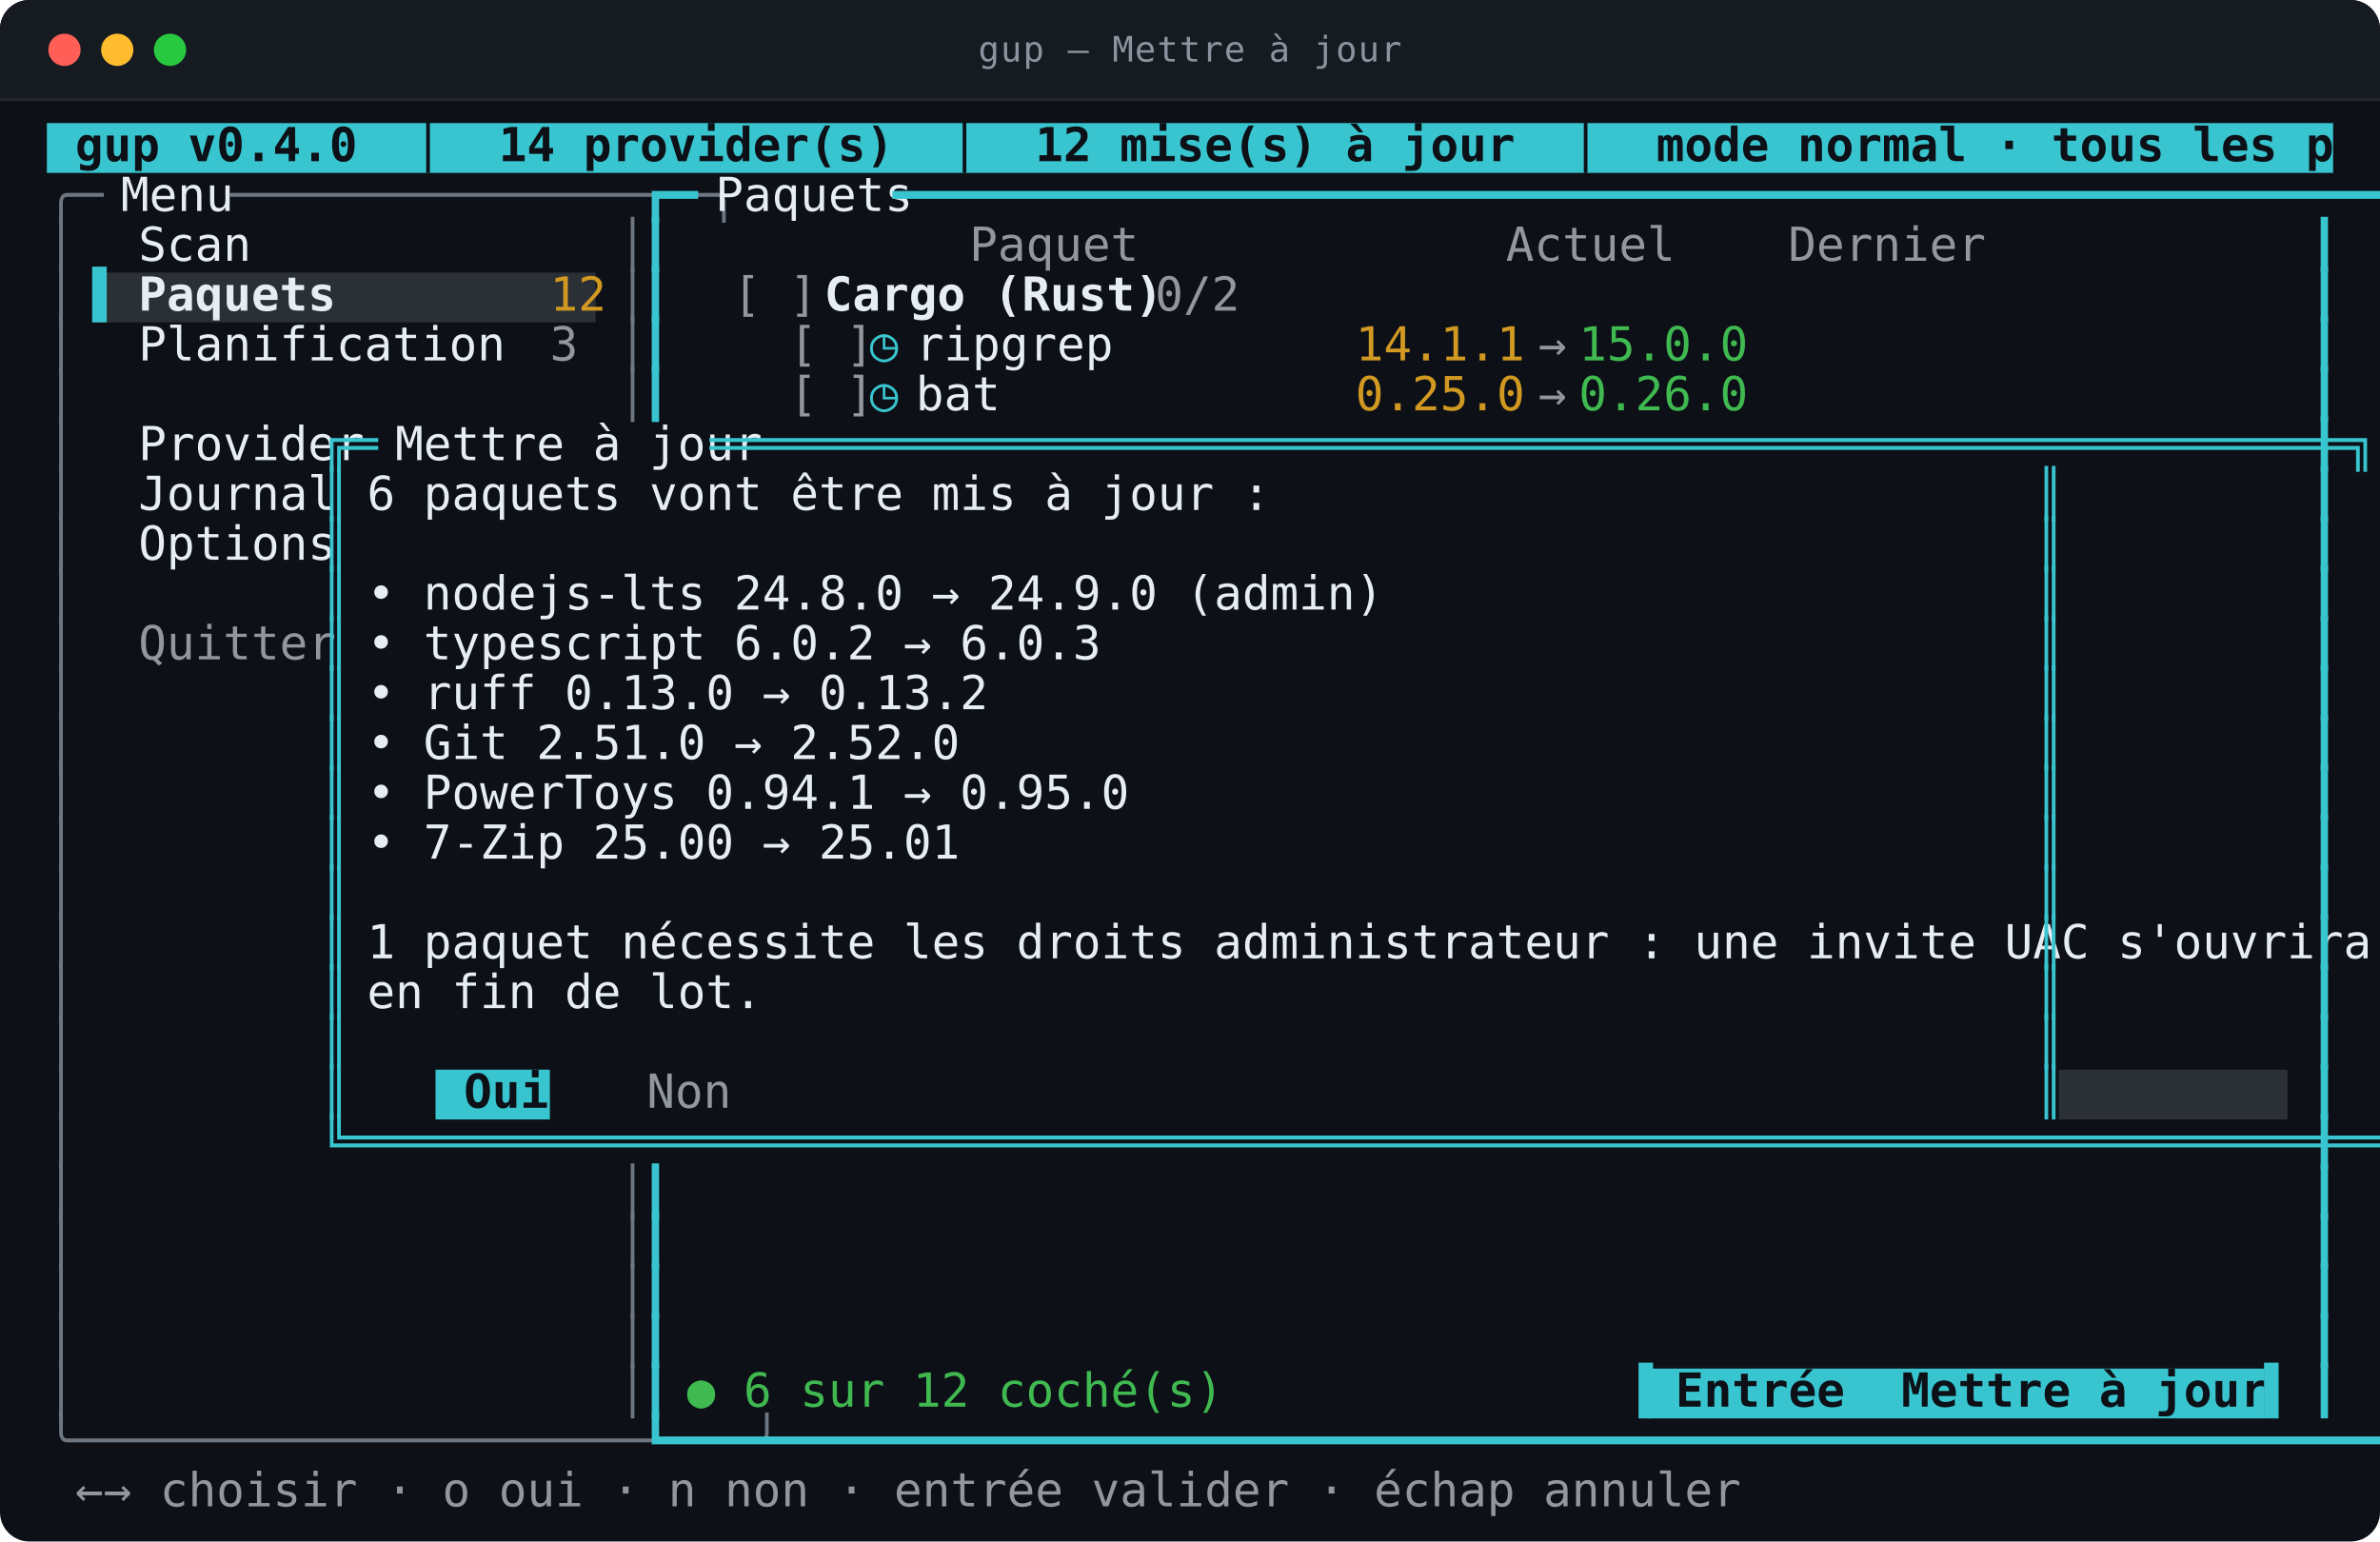
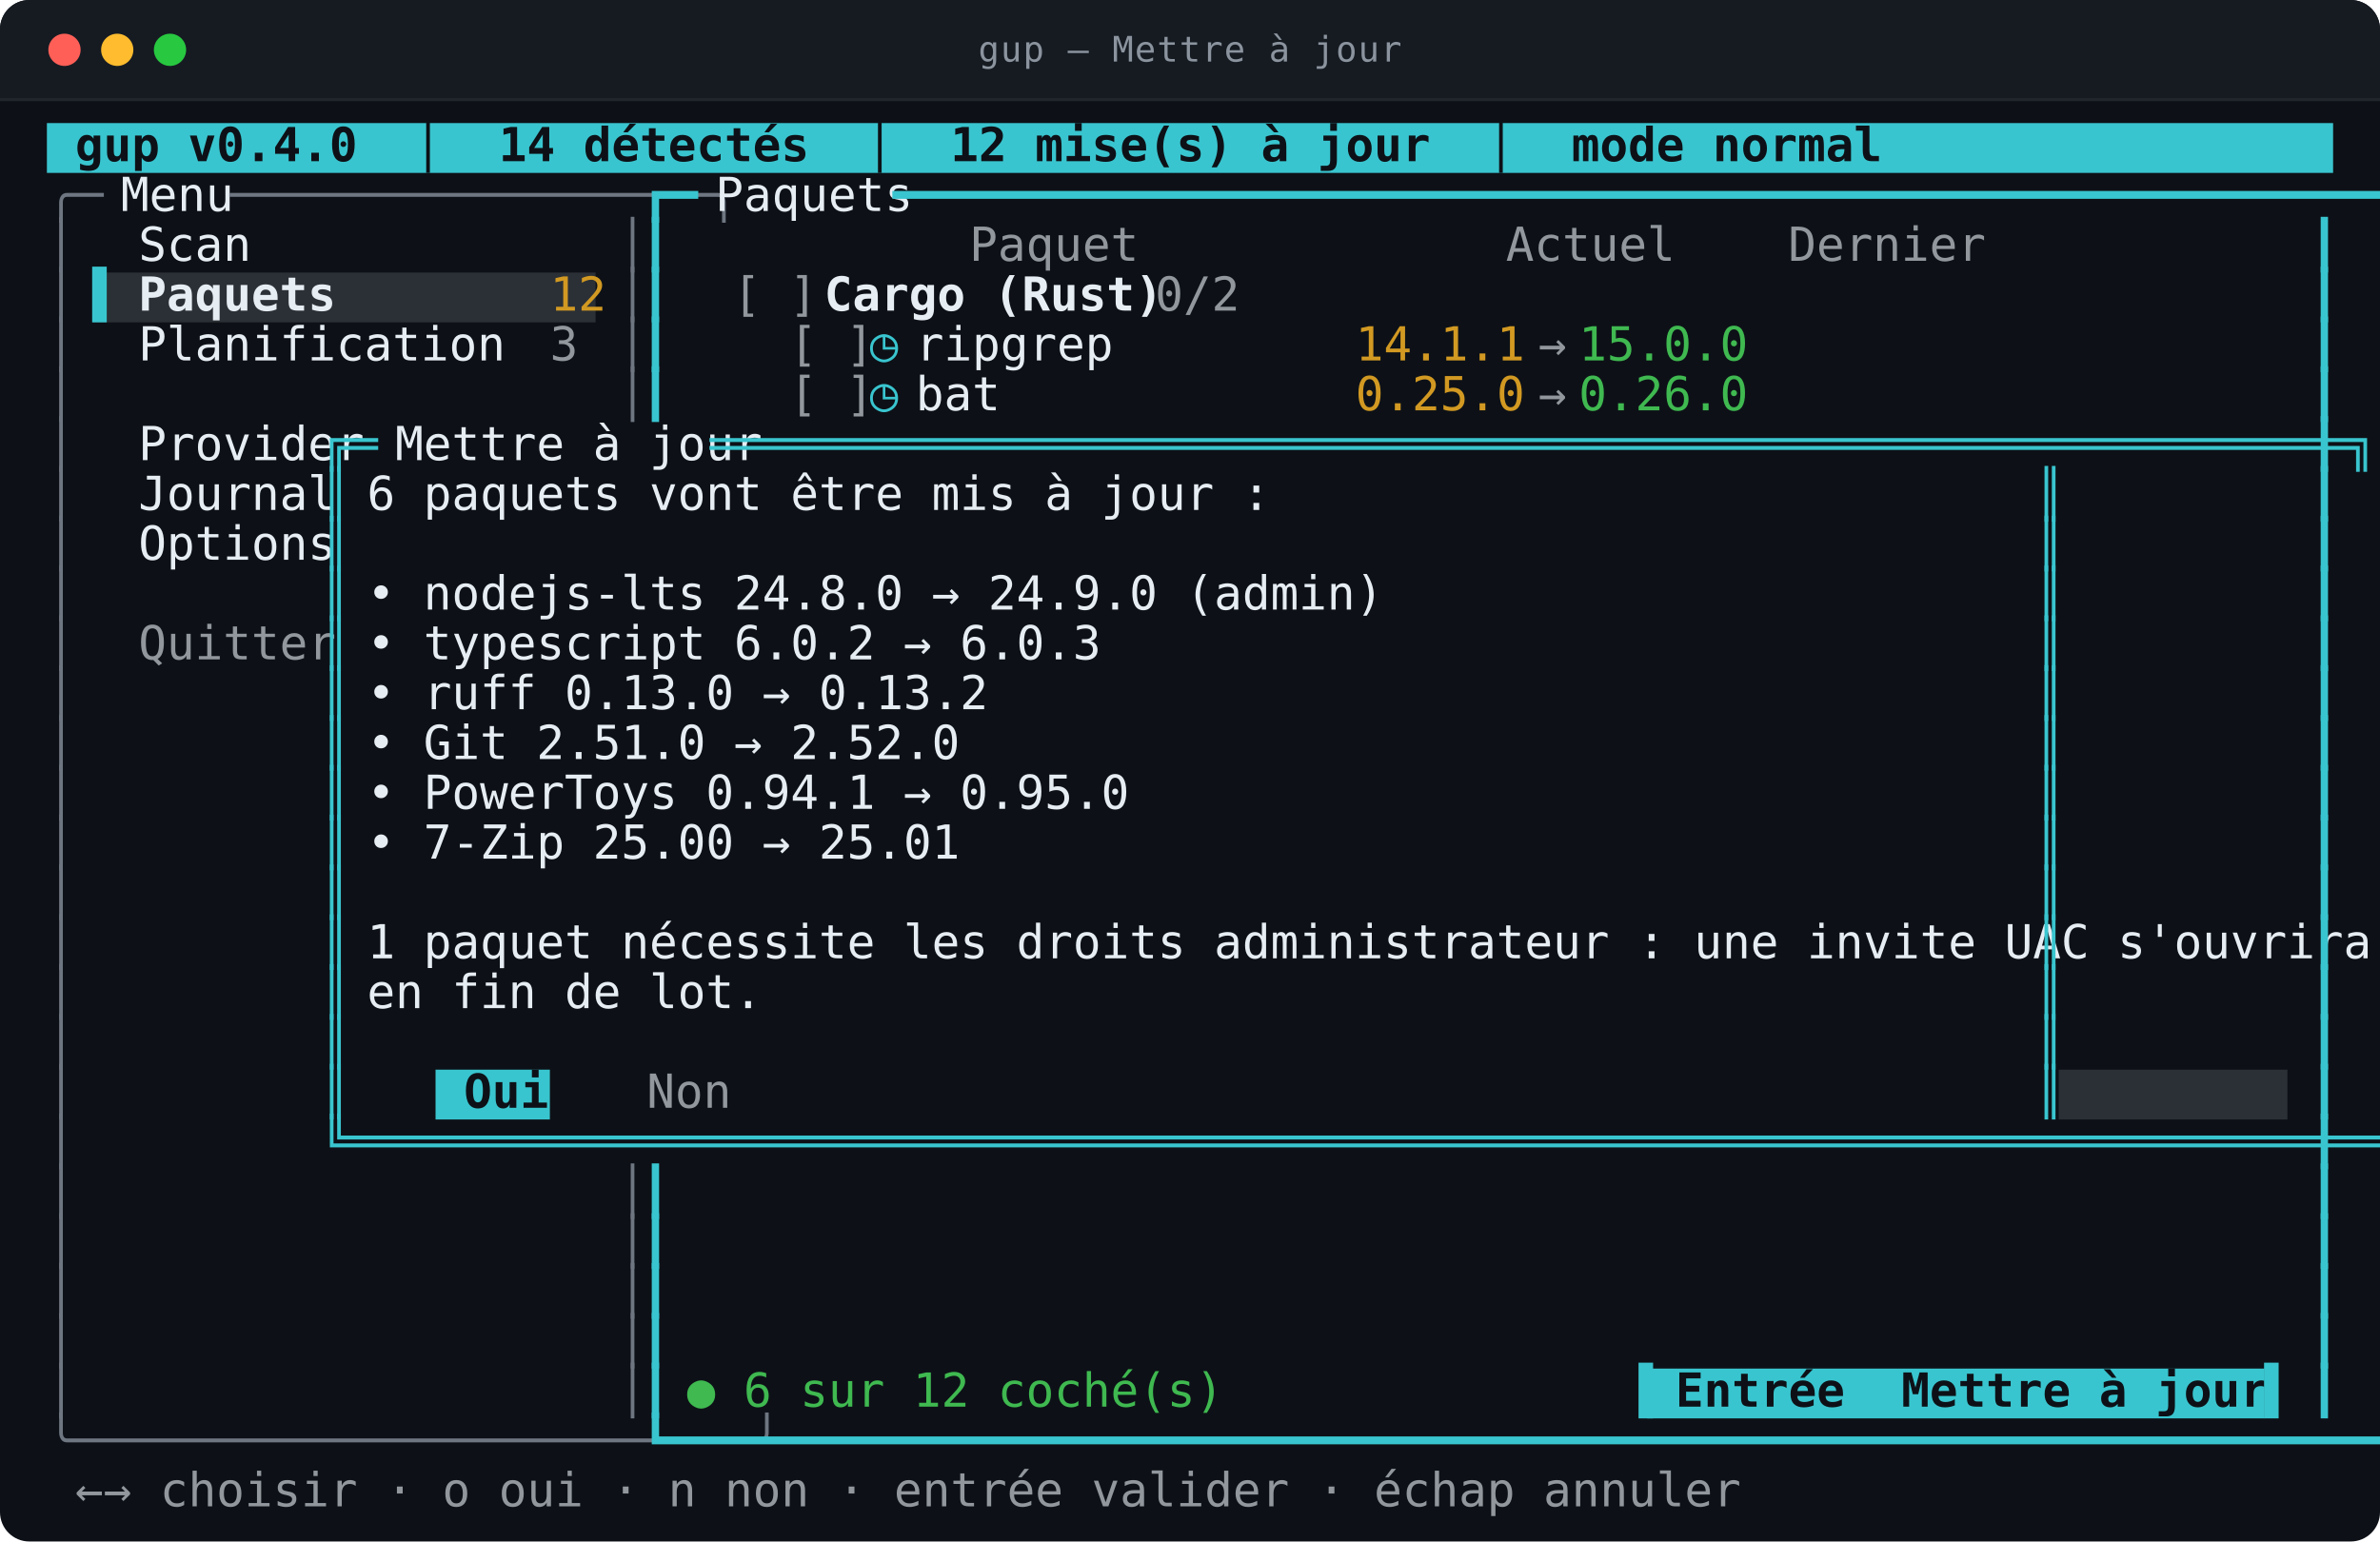
<svg xmlns="http://www.w3.org/2000/svg" viewBox="0 0 812.0 526.0" width="812.0" height="526.0" role="img" aria-labelledby="t d">
  <style>
text{font-family:ui-monospace,SFMono-Regular,"SF Mono",Menlo,Consolas,"DejaVu Sans Mono",monospace;font-size:16px}
.t{font-size:12px;letter-spacing:.4px;fill:#8b949e}
.b{font-weight:700}
.i{font-style:italic}
.u{text-decoration:underline}
.s{text-decoration:line-through}
.us{text-decoration:underline line-through}
.d{opacity:0.62}
.c0{fill:#39c5cf}
.c1{fill:#2b3036}
.c2{fill:#0d1117}
.c3{fill:#6e7681}
.c4{fill:#e6edf3}
.c5{fill:#91979d}
.c6{fill:#d29922}
.c7{fill:#3fb950}
</style>
  <rect y="0.0" width="812.0" height="526.0" rx="10.0" fill="#0d1117" />
  <rect y="0.0" width="812.0" height="34.0" rx="10.0" fill="#161b22" />
  <rect y="24.0" width="812.0" height="10.0" fill="#161b22" />
  <line x1="0.0" y1="34.0" x2="812.0" y2="34.0" stroke="#21262d" />
  <circle cx="22.0" cy="17.0" r="5.5" fill="#ff5f57" />
  <circle cx="40.0" cy="17.0" r="5.5" fill="#febc2e" />
  <circle cx="58.0" cy="17.0" r="5.5" fill="#28c840" />
  <text class="t" x="406.0" y="21.0" text-anchor="middle">gup — Mettre à jour</text>
  <rect class="c0" x="16.0" y="42.0" width="780.0" height="17.0" />
  <rect class="c1" x="31.6" y="93.0" width="171.6" height="17.0" />
  <rect class="c0" x="148.6" y="365.0" width="39.0" height="17.0" />
  <rect class="c1" x="702.4" y="365.0" width="78.0" height="17.0" />
  <rect class="c0" x="562.0" y="467.0" width="210.6" height="17.0" />
-   <text class="c2 b" x="16.0" y="55.0" textLength="694.2" lengthAdjust="spacingAndGlyphs" xml:space="preserve"> gup v0.4.0  │  14 provider(s)  │  12 mise(s) à jour  │  mode normal · tous les providers</text>
+   <text class="c2 b" x="16.0" y="55.0" textLength="507.0" lengthAdjust="spacingAndGlyphs" xml:space="preserve"> gup v0.4.0  │  14 détectés  │  12 mise(s) à jour  │  mode normal</text>
  <text class="c3" x="16.0" y="72.0" textLength="15.6" lengthAdjust="spacingAndGlyphs" xml:space="preserve">╭─</text>
  <text class="c4" x="31.6" y="72.0" textLength="46.8" lengthAdjust="spacingAndGlyphs" xml:space="preserve"> Menu </text>
  <text class="c3" x="78.4" y="72.0" textLength="140.4" lengthAdjust="spacingAndGlyphs" xml:space="preserve">─────────────────╮</text>
  <text class="c0" x="218.8" y="72.0" textLength="15.6" lengthAdjust="spacingAndGlyphs" xml:space="preserve">┏━</text>
  <text class="c4" x="234.4" y="72.0" textLength="70.2" lengthAdjust="spacingAndGlyphs" xml:space="preserve"> Paquets </text>
  <text class="c0" x="304.6" y="72.0" textLength="491.4" lengthAdjust="spacingAndGlyphs" xml:space="preserve">━━━━━━━━━━━━━━━━━━━━━━━━━━━━━━━━━━━━━━━━━━━━━━━━━━━━━━━━━━━━━━┓</text>
  <text class="c3" x="16.0" y="89.0" textLength="7.8" lengthAdjust="spacingAndGlyphs" xml:space="preserve">│</text>
  <text class="c4" x="47.2" y="89.0" textLength="140.4" lengthAdjust="spacingAndGlyphs" xml:space="preserve">Scan              </text>
  <text class="c3" x="211.0" y="89.0" textLength="7.8" lengthAdjust="spacingAndGlyphs" xml:space="preserve">│</text>
  <text class="c0" x="218.8" y="89.0" textLength="7.8" lengthAdjust="spacingAndGlyphs" xml:space="preserve">┃</text>
  <text class="c5" x="234.4" y="89.0" textLength="366.6" lengthAdjust="spacingAndGlyphs" xml:space="preserve">          Paquet             Actuel    Dernier </text>
  <text class="c0" x="788.2" y="89.0" textLength="7.8" lengthAdjust="spacingAndGlyphs" xml:space="preserve">┃</text>
  <text class="c3" x="16.0" y="106.0" textLength="7.8" lengthAdjust="spacingAndGlyphs" xml:space="preserve">│</text>
  <text class="c0" x="31.6" y="106.0" textLength="15.6" lengthAdjust="spacingAndGlyphs" xml:space="preserve">▌ </text>
  <text class="c4 b" x="47.2" y="106.0" textLength="140.4" lengthAdjust="spacingAndGlyphs" xml:space="preserve">Paquets           </text>
  <text class="c6" x="187.6" y="106.0" textLength="15.6" lengthAdjust="spacingAndGlyphs" xml:space="preserve">12</text>
  <text class="c3" x="211.0" y="106.0" textLength="7.8" lengthAdjust="spacingAndGlyphs" xml:space="preserve">│</text>
  <text class="c0" x="218.8" y="106.0" textLength="7.8" lengthAdjust="spacingAndGlyphs" xml:space="preserve">┃</text>
  <text class="c5" x="250.0" y="106.0" textLength="31.2" lengthAdjust="spacingAndGlyphs" xml:space="preserve">[ ] </text>
  <text class="c4 b" x="281.2" y="106.0" textLength="93.6" lengthAdjust="spacingAndGlyphs" xml:space="preserve">Cargo (Rust)</text>
  <text class="c5" x="374.8" y="106.0" textLength="39.0" lengthAdjust="spacingAndGlyphs" xml:space="preserve">  0/2</text>
  <text class="c0" x="788.2" y="106.0" textLength="7.8" lengthAdjust="spacingAndGlyphs" xml:space="preserve">┃</text>
  <text class="c3" x="16.0" y="123.0" textLength="7.8" lengthAdjust="spacingAndGlyphs" xml:space="preserve">│</text>
  <text class="c4" x="47.2" y="123.0" textLength="140.4" lengthAdjust="spacingAndGlyphs" xml:space="preserve">Planification     </text>
  <text class="c5" x="187.6" y="123.0" textLength="7.8" lengthAdjust="spacingAndGlyphs" xml:space="preserve">3</text>
  <text class="c3" x="211.0" y="123.0" textLength="7.8" lengthAdjust="spacingAndGlyphs" xml:space="preserve">│</text>
  <text class="c0" x="218.8" y="123.0" textLength="7.8" lengthAdjust="spacingAndGlyphs" xml:space="preserve">┃</text>
  <text class="c5" x="250.0" y="123.0" textLength="46.8" lengthAdjust="spacingAndGlyphs" xml:space="preserve">  [ ] </text>
  <text class="c0" x="296.8" y="123.0" textLength="15.6" lengthAdjust="spacingAndGlyphs" xml:space="preserve">◷ </text>
  <text class="c4" x="312.4" y="123.0" textLength="140.4" lengthAdjust="spacingAndGlyphs" xml:space="preserve">ripgrep           </text>
  <text class="c6" x="452.8" y="123.0" textLength="62.4" lengthAdjust="spacingAndGlyphs" xml:space="preserve"> 14.1.1 </text>
  <text class="c5" x="515.2" y="123.0" textLength="23.4" lengthAdjust="spacingAndGlyphs" xml:space="preserve"> → </text>
  <text class="c7" x="538.6" y="123.0" textLength="54.6" lengthAdjust="spacingAndGlyphs" xml:space="preserve">15.0.0 </text>
  <text class="c0" x="788.2" y="123.0" textLength="7.8" lengthAdjust="spacingAndGlyphs" xml:space="preserve">┃</text>
  <text class="c3" x="16.0" y="140.0" textLength="7.8" lengthAdjust="spacingAndGlyphs" xml:space="preserve">│</text>
  <text class="c3" x="211.0" y="140.0" textLength="7.8" lengthAdjust="spacingAndGlyphs" xml:space="preserve">│</text>
  <text class="c0" x="218.8" y="140.0" textLength="7.8" lengthAdjust="spacingAndGlyphs" xml:space="preserve">┃</text>
  <text class="c5" x="250.0" y="140.0" textLength="46.8" lengthAdjust="spacingAndGlyphs" xml:space="preserve">  [ ] </text>
  <text class="c0" x="296.8" y="140.0" textLength="15.6" lengthAdjust="spacingAndGlyphs" xml:space="preserve">◷ </text>
  <text class="c4" x="312.4" y="140.0" textLength="140.4" lengthAdjust="spacingAndGlyphs" xml:space="preserve">bat               </text>
  <text class="c6" x="452.8" y="140.0" textLength="62.4" lengthAdjust="spacingAndGlyphs" xml:space="preserve"> 0.25.0 </text>
  <text class="c5" x="515.2" y="140.0" textLength="23.4" lengthAdjust="spacingAndGlyphs" xml:space="preserve"> → </text>
  <text class="c7" x="538.6" y="140.0" textLength="54.6" lengthAdjust="spacingAndGlyphs" xml:space="preserve">0.26.0 </text>
  <text class="c0" x="788.2" y="140.0" textLength="7.8" lengthAdjust="spacingAndGlyphs" xml:space="preserve">┃</text>
  <text class="c3" x="16.0" y="157.0" textLength="7.8" lengthAdjust="spacingAndGlyphs" xml:space="preserve">│</text>
  <text class="c4" x="47.2" y="157.0" textLength="62.4" lengthAdjust="spacingAndGlyphs" xml:space="preserve">Provider</text>
  <text class="c0" x="109.6" y="157.0" textLength="15.6" lengthAdjust="spacingAndGlyphs" xml:space="preserve">╔═</text>
  <text class="c4" x="125.2" y="157.0" textLength="117.0" lengthAdjust="spacingAndGlyphs" xml:space="preserve"> Mettre à jour </text>
  <text class="c0" x="242.2" y="157.0" textLength="460.2" lengthAdjust="spacingAndGlyphs" xml:space="preserve">══════════════════════════════════════════════════════════╗</text>
  <text class="c0" x="788.2" y="157.0" textLength="7.8" lengthAdjust="spacingAndGlyphs" xml:space="preserve">┃</text>
  <text class="c3" x="16.0" y="174.0" textLength="7.8" lengthAdjust="spacingAndGlyphs" xml:space="preserve">│</text>
  <text class="c4" x="47.2" y="174.0" textLength="62.4" lengthAdjust="spacingAndGlyphs" xml:space="preserve">Journal </text>
  <text class="c0" x="109.6" y="174.0" textLength="7.8" lengthAdjust="spacingAndGlyphs" xml:space="preserve">║</text>
  <text class="c4" x="125.2" y="174.0" textLength="249.6" lengthAdjust="spacingAndGlyphs" xml:space="preserve">6 paquets vont être mis à jour :</text>
  <text class="c0" x="694.6" y="174.0" textLength="7.8" lengthAdjust="spacingAndGlyphs" xml:space="preserve">║</text>
  <text class="c0" x="788.2" y="174.0" textLength="7.8" lengthAdjust="spacingAndGlyphs" xml:space="preserve">┃</text>
  <text class="c3" x="16.0" y="191.0" textLength="7.8" lengthAdjust="spacingAndGlyphs" xml:space="preserve">│</text>
  <text class="c4" x="47.2" y="191.0" textLength="62.4" lengthAdjust="spacingAndGlyphs" xml:space="preserve">Options </text>
  <text class="c0" x="109.6" y="191.0" textLength="7.8" lengthAdjust="spacingAndGlyphs" xml:space="preserve">║</text>
  <text class="c0" x="694.6" y="191.0" textLength="7.8" lengthAdjust="spacingAndGlyphs" xml:space="preserve">║</text>
  <text class="c0" x="788.2" y="191.0" textLength="7.8" lengthAdjust="spacingAndGlyphs" xml:space="preserve">┃</text>
  <text class="c3" x="16.0" y="208.0" textLength="7.8" lengthAdjust="spacingAndGlyphs" xml:space="preserve">│</text>
  <text class="c0" x="109.6" y="208.0" textLength="7.8" lengthAdjust="spacingAndGlyphs" xml:space="preserve">║</text>
  <text class="c4" x="125.2" y="208.0" textLength="280.8" lengthAdjust="spacingAndGlyphs" xml:space="preserve">• nodejs-lts 24.8.0 → 24.9.0 (admin)</text>
  <text class="c0" x="694.6" y="208.0" textLength="7.8" lengthAdjust="spacingAndGlyphs" xml:space="preserve">║</text>
  <text class="c0" x="788.2" y="208.0" textLength="7.8" lengthAdjust="spacingAndGlyphs" xml:space="preserve">┃</text>
  <text class="c3" x="16.0" y="225.0" textLength="7.8" lengthAdjust="spacingAndGlyphs" xml:space="preserve">│</text>
  <text class="c5" x="47.2" y="225.0" textLength="62.4" lengthAdjust="spacingAndGlyphs" xml:space="preserve">Quitter </text>
  <text class="c0" x="109.6" y="225.0" textLength="7.8" lengthAdjust="spacingAndGlyphs" xml:space="preserve">║</text>
  <text class="c4" x="125.2" y="225.0" textLength="202.8" lengthAdjust="spacingAndGlyphs" xml:space="preserve">• typescript 6.0.2 → 6.0.3</text>
  <text class="c0" x="694.6" y="225.0" textLength="7.8" lengthAdjust="spacingAndGlyphs" xml:space="preserve">║</text>
  <text class="c0" x="788.2" y="225.0" textLength="7.8" lengthAdjust="spacingAndGlyphs" xml:space="preserve">┃</text>
  <text class="c3" x="16.0" y="242.0" textLength="7.8" lengthAdjust="spacingAndGlyphs" xml:space="preserve">│</text>
  <text class="c0" x="109.6" y="242.0" textLength="7.8" lengthAdjust="spacingAndGlyphs" xml:space="preserve">║</text>
  <text class="c4" x="125.2" y="242.0" textLength="171.6" lengthAdjust="spacingAndGlyphs" xml:space="preserve">• ruff 0.13.0 → 0.13.2</text>
  <text class="c0" x="694.6" y="242.0" textLength="7.8" lengthAdjust="spacingAndGlyphs" xml:space="preserve">║</text>
  <text class="c0" x="788.2" y="242.0" textLength="7.8" lengthAdjust="spacingAndGlyphs" xml:space="preserve">┃</text>
  <text class="c3" x="16.0" y="259.0" textLength="7.8" lengthAdjust="spacingAndGlyphs" xml:space="preserve">│</text>
  <text class="c0" x="109.6" y="259.0" textLength="7.8" lengthAdjust="spacingAndGlyphs" xml:space="preserve">║</text>
  <text class="c4" x="125.2" y="259.0" textLength="163.8" lengthAdjust="spacingAndGlyphs" xml:space="preserve">• Git 2.51.0 → 2.52.0</text>
  <text class="c0" x="694.6" y="259.0" textLength="7.8" lengthAdjust="spacingAndGlyphs" xml:space="preserve">║</text>
  <text class="c0" x="788.2" y="259.0" textLength="7.8" lengthAdjust="spacingAndGlyphs" xml:space="preserve">┃</text>
  <text class="c3" x="16.0" y="276.0" textLength="7.8" lengthAdjust="spacingAndGlyphs" xml:space="preserve">│</text>
  <text class="c0" x="109.6" y="276.0" textLength="7.8" lengthAdjust="spacingAndGlyphs" xml:space="preserve">║</text>
  <text class="c4" x="125.2" y="276.0" textLength="210.6" lengthAdjust="spacingAndGlyphs" xml:space="preserve">• PowerToys 0.94.1 → 0.95.0</text>
  <text class="c0" x="694.6" y="276.0" textLength="7.8" lengthAdjust="spacingAndGlyphs" xml:space="preserve">║</text>
  <text class="c0" x="788.2" y="276.0" textLength="7.8" lengthAdjust="spacingAndGlyphs" xml:space="preserve">┃</text>
  <text class="c3" x="16.0" y="293.0" textLength="7.8" lengthAdjust="spacingAndGlyphs" xml:space="preserve">│</text>
  <text class="c0" x="109.6" y="293.0" textLength="7.8" lengthAdjust="spacingAndGlyphs" xml:space="preserve">║</text>
  <text class="c4" x="125.2" y="293.0" textLength="163.8" lengthAdjust="spacingAndGlyphs" xml:space="preserve">• 7-Zip 25.00 → 25.01</text>
  <text class="c0" x="694.6" y="293.0" textLength="7.8" lengthAdjust="spacingAndGlyphs" xml:space="preserve">║</text>
  <text class="c0" x="788.2" y="293.0" textLength="7.8" lengthAdjust="spacingAndGlyphs" xml:space="preserve">┃</text>
  <text class="c3" x="16.0" y="310.0" textLength="7.8" lengthAdjust="spacingAndGlyphs" xml:space="preserve">│</text>
  <text class="c0" x="109.6" y="310.0" textLength="7.8" lengthAdjust="spacingAndGlyphs" xml:space="preserve">║</text>
  <text class="c0" x="694.6" y="310.0" textLength="7.8" lengthAdjust="spacingAndGlyphs" xml:space="preserve">║</text>
  <text class="c0" x="788.2" y="310.0" textLength="7.8" lengthAdjust="spacingAndGlyphs" xml:space="preserve">┃</text>
  <text class="c3" x="16.0" y="327.0" textLength="7.8" lengthAdjust="spacingAndGlyphs" xml:space="preserve">│</text>
  <text class="c0" x="109.6" y="327.0" textLength="7.8" lengthAdjust="spacingAndGlyphs" xml:space="preserve">║</text>
  <text class="c4" x="125.2" y="327.0" textLength="553.8" lengthAdjust="spacingAndGlyphs" xml:space="preserve">1 paquet nécessite les droits administrateur : une invite UAC s'ouvrira</text>
  <text class="c0" x="694.6" y="327.0" textLength="7.8" lengthAdjust="spacingAndGlyphs" xml:space="preserve">║</text>
  <text class="c0" x="788.2" y="327.0" textLength="7.8" lengthAdjust="spacingAndGlyphs" xml:space="preserve">┃</text>
  <text class="c3" x="16.0" y="344.0" textLength="7.8" lengthAdjust="spacingAndGlyphs" xml:space="preserve">│</text>
  <text class="c0" x="109.6" y="344.0" textLength="7.8" lengthAdjust="spacingAndGlyphs" xml:space="preserve">║</text>
  <text class="c4" x="125.2" y="344.0" textLength="109.2" lengthAdjust="spacingAndGlyphs" xml:space="preserve">en fin de lot.</text>
  <text class="c0" x="694.6" y="344.0" textLength="7.8" lengthAdjust="spacingAndGlyphs" xml:space="preserve">║</text>
  <text class="c0" x="788.2" y="344.0" textLength="7.8" lengthAdjust="spacingAndGlyphs" xml:space="preserve">┃</text>
  <text class="c3" x="16.0" y="361.0" textLength="7.8" lengthAdjust="spacingAndGlyphs" xml:space="preserve">│</text>
  <text class="c0" x="109.6" y="361.0" textLength="7.8" lengthAdjust="spacingAndGlyphs" xml:space="preserve">║</text>
  <text class="c0" x="694.6" y="361.0" textLength="7.8" lengthAdjust="spacingAndGlyphs" xml:space="preserve">║</text>
  <text class="c0" x="788.2" y="361.0" textLength="7.8" lengthAdjust="spacingAndGlyphs" xml:space="preserve">┃</text>
  <text class="c3" x="16.0" y="378.0" textLength="7.8" lengthAdjust="spacingAndGlyphs" xml:space="preserve">│</text>
  <text class="c0" x="109.6" y="378.0" textLength="7.8" lengthAdjust="spacingAndGlyphs" xml:space="preserve">║</text>
  <text class="c2 b" x="148.6" y="378.0" textLength="39.0" lengthAdjust="spacingAndGlyphs" xml:space="preserve"> Oui </text>
  <text class="c5" x="211.0" y="378.0" textLength="39.0" lengthAdjust="spacingAndGlyphs" xml:space="preserve"> Non </text>
  <text class="c0" x="694.6" y="378.0" textLength="7.8" lengthAdjust="spacingAndGlyphs" xml:space="preserve">║</text>
  <text class="c0" x="788.2" y="378.0" textLength="7.8" lengthAdjust="spacingAndGlyphs" xml:space="preserve">┃</text>
  <text class="c3" x="16.0" y="395.0" textLength="7.8" lengthAdjust="spacingAndGlyphs" xml:space="preserve">│</text>
  <text class="c0" x="109.6" y="395.0" textLength="592.8" lengthAdjust="spacingAndGlyphs" xml:space="preserve">╚══════════════════════════════════════════════════════════════════════════╝</text>
  <text class="c0" x="788.2" y="395.0" textLength="7.8" lengthAdjust="spacingAndGlyphs" xml:space="preserve">┃</text>
  <text class="c3" x="16.0" y="412.0" textLength="7.8" lengthAdjust="spacingAndGlyphs" xml:space="preserve">│</text>
  <text class="c3" x="211.0" y="412.0" textLength="7.8" lengthAdjust="spacingAndGlyphs" xml:space="preserve">│</text>
  <text class="c0" x="218.8" y="412.0" textLength="7.8" lengthAdjust="spacingAndGlyphs" xml:space="preserve">┃</text>
  <text class="c0" x="788.2" y="412.0" textLength="7.8" lengthAdjust="spacingAndGlyphs" xml:space="preserve">┃</text>
  <text class="c3" x="16.0" y="429.0" textLength="7.8" lengthAdjust="spacingAndGlyphs" xml:space="preserve">│</text>
  <text class="c3" x="211.0" y="429.0" textLength="7.8" lengthAdjust="spacingAndGlyphs" xml:space="preserve">│</text>
  <text class="c0" x="218.8" y="429.0" textLength="7.8" lengthAdjust="spacingAndGlyphs" xml:space="preserve">┃</text>
  <text class="c0" x="788.2" y="429.0" textLength="7.8" lengthAdjust="spacingAndGlyphs" xml:space="preserve">┃</text>
  <text class="c3" x="16.0" y="446.0" textLength="7.8" lengthAdjust="spacingAndGlyphs" xml:space="preserve">│</text>
  <text class="c3" x="211.0" y="446.0" textLength="7.8" lengthAdjust="spacingAndGlyphs" xml:space="preserve">│</text>
  <text class="c0" x="218.8" y="446.0" textLength="7.8" lengthAdjust="spacingAndGlyphs" xml:space="preserve">┃</text>
  <text class="c0" x="788.2" y="446.0" textLength="7.8" lengthAdjust="spacingAndGlyphs" xml:space="preserve">┃</text>
  <text class="c3" x="16.0" y="463.0" textLength="7.8" lengthAdjust="spacingAndGlyphs" xml:space="preserve">│</text>
  <text class="c3" x="211.0" y="463.0" textLength="7.8" lengthAdjust="spacingAndGlyphs" xml:space="preserve">│</text>
  <text class="c0" x="218.8" y="463.0" textLength="7.8" lengthAdjust="spacingAndGlyphs" xml:space="preserve">┃</text>
  <text class="c0" x="788.2" y="463.0" textLength="7.8" lengthAdjust="spacingAndGlyphs" xml:space="preserve">┃</text>
  <text class="c3" x="16.0" y="480.0" textLength="7.8" lengthAdjust="spacingAndGlyphs" xml:space="preserve">│</text>
  <text class="c3" x="211.0" y="480.0" textLength="7.8" lengthAdjust="spacingAndGlyphs" xml:space="preserve">│</text>
  <text class="c0" x="218.8" y="480.0" textLength="7.8" lengthAdjust="spacingAndGlyphs" xml:space="preserve">┃</text>
  <text class="c7" x="234.4" y="480.0" textLength="312.0" lengthAdjust="spacingAndGlyphs" xml:space="preserve">● 6 sur 12 coché(s)                     </text>
  <text class="c0" x="554.2" y="480.0" textLength="7.8" lengthAdjust="spacingAndGlyphs" xml:space="preserve">▐</text>
  <text class="c2 b" x="562.0" y="480.0" textLength="210.6" lengthAdjust="spacingAndGlyphs" xml:space="preserve"> Entrée  Mettre à jour (6) </text>
  <text class="c0" x="772.6" y="480.0" textLength="7.8" lengthAdjust="spacingAndGlyphs" xml:space="preserve">▌</text>
  <text class="c0" x="788.2" y="480.0" textLength="7.8" lengthAdjust="spacingAndGlyphs" xml:space="preserve">┃</text>
  <text class="c3" x="16.0" y="497.0" textLength="202.8" lengthAdjust="spacingAndGlyphs" xml:space="preserve">╰────────────────────────╯</text>
  <text class="c0" x="218.8" y="497.0" textLength="577.2" lengthAdjust="spacingAndGlyphs" xml:space="preserve">┗━━━━━━━━━━━━━━━━━━━━━━━━━━━━━━━━━━━━━━━━━━━━━━━━━━━━━━━━━━━━━━━━━━━━━━━━┛</text>
  <text class="c5" x="16.0" y="514.0" textLength="468.0" lengthAdjust="spacingAndGlyphs" xml:space="preserve"> ←→ choisir · o oui · n non · entrée valider · échap annuler</text>
</svg>
